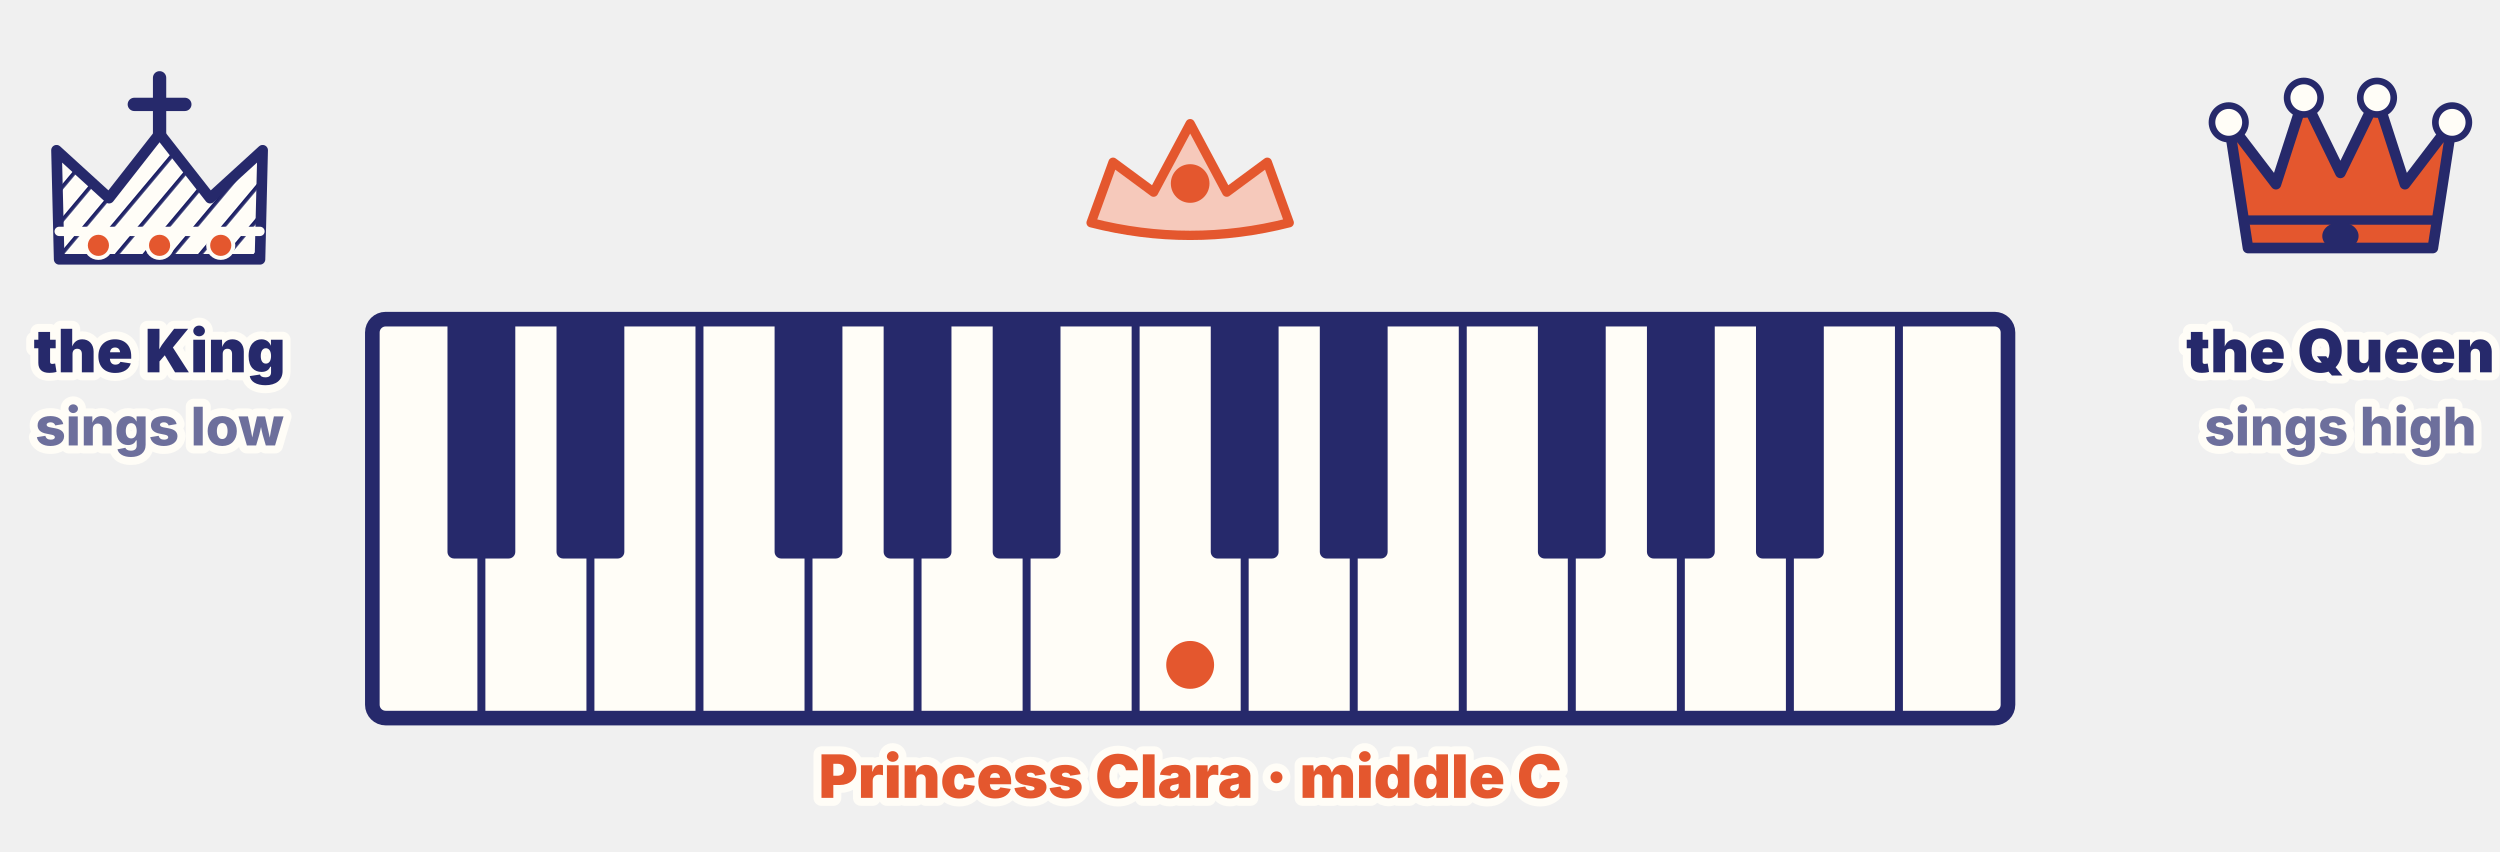
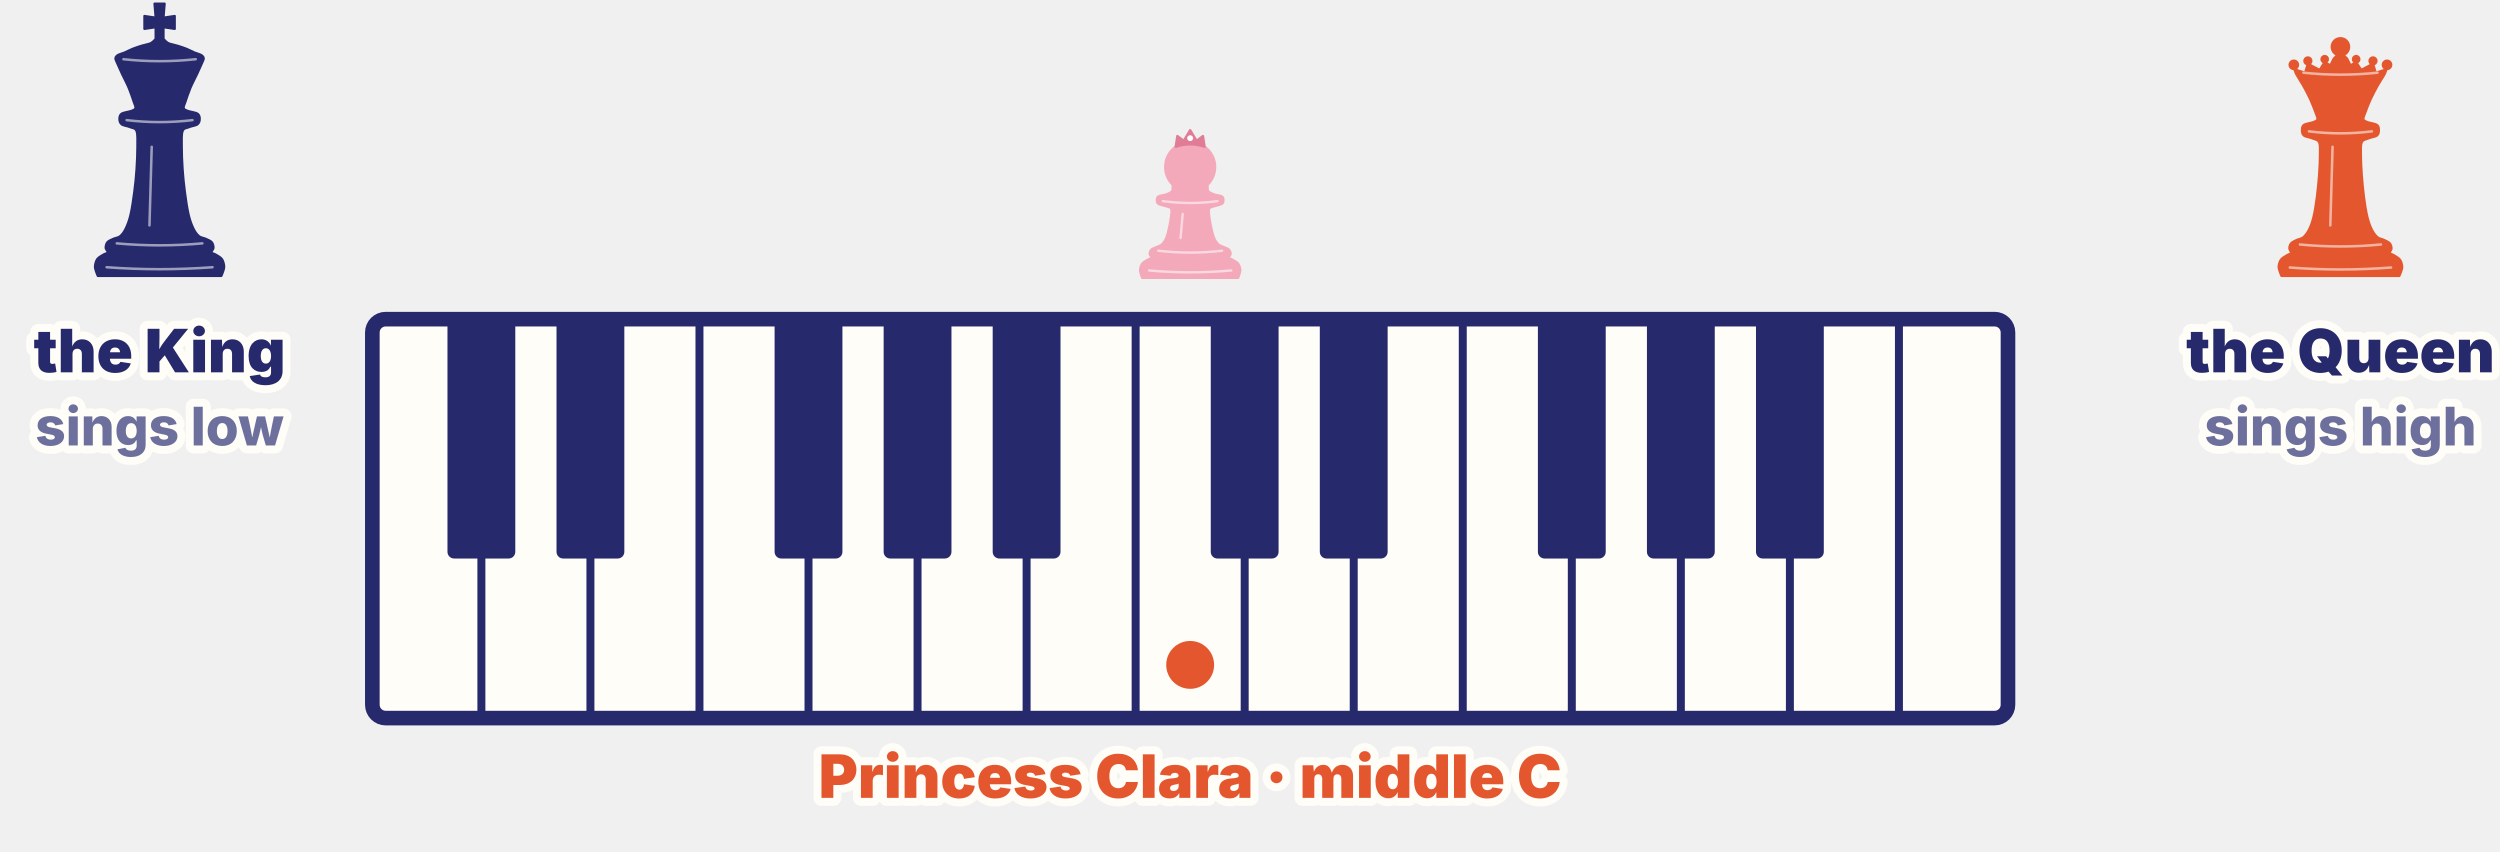
<svg xmlns="http://www.w3.org/2000/svg" viewBox="0 -4 376 128" width="752" height="256">
  <defs>
    <pattern id="penh1" width="3.2" height="3.2" patternUnits="userSpaceOnUse" patternTransform="rotate(40)">
      <rect width="3.2" height="3.2" fill="#fffdf7" />
      <line x1="0" y1="0" x2="0" y2="3.2" stroke="#26296b" stroke-width="1.15" />
    </pattern>
  </defs>
  <rect x="56" y="44" width="246" height="60" rx="2" fill="#fffdf7" stroke="#26296b" stroke-width="2.2" />
  <line x1="72.4" y1="44" x2="72.4" y2="104" fill="none" stroke="#26296b" stroke-width="1.2" stroke-linecap="round" />
  <line x1="88.8" y1="44" x2="88.8" y2="104" fill="none" stroke="#26296b" stroke-width="1.2" stroke-linecap="round" />
  <line x1="105.2" y1="44" x2="105.2" y2="104" fill="none" stroke="#26296b" stroke-width="1.2" stroke-linecap="round" />
  <line x1="121.6" y1="44" x2="121.6" y2="104" fill="none" stroke="#26296b" stroke-width="1.2" stroke-linecap="round" />
  <line x1="138" y1="44" x2="138" y2="104" fill="none" stroke="#26296b" stroke-width="1.2" stroke-linecap="round" />
  <line x1="154.4" y1="44" x2="154.4" y2="104" fill="none" stroke="#26296b" stroke-width="1.2" stroke-linecap="round" />
  <line x1="170.8" y1="44" x2="170.8" y2="104" fill="none" stroke="#26296b" stroke-width="1.2" stroke-linecap="round" />
  <line x1="187.2" y1="44" x2="187.2" y2="104" fill="none" stroke="#26296b" stroke-width="1.2" stroke-linecap="round" />
  <line x1="203.6" y1="44" x2="203.6" y2="104" fill="none" stroke="#26296b" stroke-width="1.2" stroke-linecap="round" />
  <line x1="220" y1="44" x2="220" y2="104" fill="none" stroke="#26296b" stroke-width="1.2" stroke-linecap="round" />
  <line x1="236.4" y1="44" x2="236.4" y2="104" fill="none" stroke="#26296b" stroke-width="1.2" stroke-linecap="round" />
  <line x1="252.8" y1="44" x2="252.8" y2="104" fill="none" stroke="#26296b" stroke-width="1.2" stroke-linecap="round" />
  <line x1="269.2" y1="44" x2="269.2" y2="104" fill="none" stroke="#26296b" stroke-width="1.2" stroke-linecap="round" />
  <line x1="285.6" y1="44" x2="285.6" y2="104" fill="none" stroke="#26296b" stroke-width="1.2" stroke-linecap="round" />
  <rect x="67.3" y="44" width="10.2" height="36" rx="1" fill="#26296b" />
  <rect x="83.7" y="44" width="10.2" height="36" rx="1" fill="#26296b" />
  <rect x="116.5" y="44" width="10.2" height="36" rx="1" fill="#26296b" />
  <rect x="132.9" y="44" width="10.2" height="36" rx="1" fill="#26296b" />
  <rect x="149.3" y="44" width="10.2" height="36" rx="1" fill="#26296b" />
  <rect x="182.1" y="44" width="10.2" height="36" rx="1" fill="#26296b" />
  <rect x="198.5" y="44" width="10.2" height="36" rx="1" fill="#26296b" />
  <rect x="231.3" y="44" width="10.2" height="36" rx="1" fill="#26296b" />
  <rect x="247.7" y="44" width="10.2" height="36" rx="1" fill="#26296b" />
  <rect x="264.1" y="44" width="10.2" height="36" rx="1" fill="#26296b" />
  <ellipse cx="179" cy="96" rx="3.6" ry="3.6" fill="#e4572e" />
-   <path d="M8.9,35 L8.5,18.6 L16.4,25.8 L24,16.1 L31.6,25.8 L39.5,18.6 L39.1,35 Z" fill="url(#penh1)" stroke="#26296b" stroke-width="1.6" stroke-linejoin="round" />
-   <line x1="8.9" y1="30.8" x2="39.1" y2="30.8" fill="none" stroke="#fffdf7" stroke-width="1.4" stroke-linecap="round" />
-   <ellipse cx="14.8" cy="32.9" rx="1.89" ry="1.89" fill="#e4572e" stroke="#fffdf7" stroke-width="0.6" />
-   <ellipse cx="24" cy="32.9" rx="1.89" ry="1.89" fill="#e4572e" stroke="#fffdf7" stroke-width="0.6" />
-   <ellipse cx="33.2" cy="32.9" rx="1.89" ry="1.89" fill="#e4572e" stroke="#fffdf7" stroke-width="0.6" />
-   <line x1="24" y1="16.1" x2="24" y2="7.7" fill="none" stroke="#26296b" stroke-width="2" stroke-linecap="round" />
-   <line x1="20.2" y1="11.7" x2="27.8" y2="11.7" fill="none" stroke="#26296b" stroke-width="2" stroke-linecap="round" />
-   <path d="M164.1,29.5 L167.4,20.4 L173.5,24.9 L179,14.6 L184.5,24.9 L190.6,20.4 L193.9,29.5 Q179,33.3 164.1,29.5 Z" fill="#f6c9bb" stroke="#e4572e" stroke-width="1.4" stroke-linejoin="round" />
-   <ellipse cx="179" cy="23.6" rx="2.907" ry="2.907" fill="#e4572e" />
-   <path d="M338.1,33.3 L335.2,14.4 L342.3,23.7 L346.5,10.7 L352,22 L357.5,10.7 L361.7,23.7 L368.8,14.4 L365.9,33.3 Z" fill="#e4572e" stroke="#26296b" stroke-width="1.6" stroke-linejoin="round" />
-   <ellipse cx="335.2" cy="14.4" rx="2.52" ry="2.52" fill="#fffdf7" stroke="#26296b" stroke-width="1" />
-   <ellipse cx="346.5" cy="10.7" rx="2.52" ry="2.52" fill="#fffdf7" stroke="#26296b" stroke-width="1" />
-   <ellipse cx="357.5" cy="10.7" rx="2.52" ry="2.52" fill="#fffdf7" stroke="#26296b" stroke-width="1" />
-   <ellipse cx="368.8" cy="14.4" rx="2.52" ry="2.52" fill="#fffdf7" stroke="#26296b" stroke-width="1" />
-   <line x1="337.7" y1="29.1" x2="366.3" y2="29.1" fill="none" stroke="#26296b" stroke-width="1.4" stroke-linecap="round" />
-   <ellipse cx="352" cy="31.5" rx="2.73" ry="2.1" fill="#26296b" />
+   <g transform="translate(24 37.5) scale(0.4222)">
+     <g fill="#26296b" stroke="#26296b" stroke-width="0.8" stroke-linejoin="round">
+       <path d="M-22 0 L22 0 C22.1 -0.25 22.43 -0.92 22.6 -1.5 C22.77 -2.08 23.07 -2.75 23 -3.5 C22.93 -4.25 22.7 -5.32 22.2 -6 C21.7 -6.68 20.62 -7.2 20 -7.6 C19.38 -8 18.63 -8 18.5 -8.4 C18.37 -8.8 19.18 -9.4 19.2 -10 C19.22 -10.6 19.05 -11.47 18.6 -12 C18.15 -12.53 17.27 -12.83 16.5 -13.2 C15.73 -13.57 14.75 -13.57 14 -14.2 C13.25 -14.83 12.62 -15.7 12 -17 C11.38 -18.3 10.8 -19.83 10.3 -22 C9.8 -24.17 9.35 -27.33 9 -30 C8.65 -32.67 8.38 -35.33 8.2 -38 C8.02 -40.67 7.9 -43.73 7.9 -46 C7.9 -48.27 7.77 -50.43 8.2 -51.6 C8.63 -52.77 9.62 -52.6 10.5 -53 C11.38 -53.4 12.87 -53.52 13.5 -54 C14.13 -54.48 14.3 -55.27 14.3 -55.9 C14.3 -56.53 14.22 -57.32 13.5 -57.8 C12.78 -58.28 10.82 -58.47 10 -58.8 C9.18 -59.13 8.73 -59.27 8.6 -59.8 C8.47 -60.33 8.8 -60.8 9.2 -62 C9.6 -63.2 10.3 -65.33 11 -67 C11.7 -68.67 12.7 -70.5 13.4 -72 C14.1 -73.5 14.82 -75.07 15.2 -76 C15.58 -76.93 15.77 -77.15 15.7 -77.6 C15.63 -78.05 15.35 -78.37 14.8 -78.7 C14.25 -79.03 13.27 -79.23 12.4 -79.6 C11.53 -79.97 10.6 -80.5 9.6 -80.9 C8.6 -81.3 7.43 -81.68 6.4 -82 C5.37 -82.32 4.1 -82.53 3.4 -82.8 C2.7 -83.07 2.4 -83.47 2.2 -83.6 L1.4 -84.4 L1.4 -88.6 L5.4 -88 L5.4 -92.6 L1.4 -92 L1.8 -97 L-1.8 -97 L-1.4 -92 L-5.4 -92.6 L-5.4 -88 L-1.4 -88.6 L-1.4 -84.4 L-2.2 -83.6 C-2.4 -83.47 -2.7 -83.07 -3.4 -82.8 C-4.1 -82.53 -5.37 -82.32 -6.4 -82 C-7.43 -81.68 -8.6 -81.3 -9.6 -80.9 C-10.6 -80.5 -11.53 -79.97 -12.4 -79.6 C-13.27 -79.23 -14.25 -79.03 -14.8 -78.7 C-15.35 -78.37 -15.63 -78.05 -15.7 -77.6 C-15.77 -77.15 -15.58 -76.93 -15.2 -76 C-14.82 -75.07 -14.1 -73.5 -13.4 -72 C-12.7 -70.5 -11.7 -68.67 -11 -67 C-10.3 -65.33 -9.6 -63.2 -9.2 -62 C-8.8 -60.8 -8.47 -60.33 -8.6 -59.8 C-8.73 -59.27 -9.18 -59.13 -10 -58.8 C-10.82 -58.47 -12.78 -58.28 -13.5 -57.8 C-14.22 -57.32 -14.3 -56.53 -14.3 -55.9 C-14.3 -55.27 -14.13 -54.48 -13.5 -54 C-12.87 -53.52 -11.38 -53.4 -10.5 -53 C-9.62 -52.6 -8.63 -52.77 -8.2 -51.6 C-7.77 -50.43 -7.9 -48.27 -7.9 -46 C-7.9 -43.73 -8.02 -40.67 -8.2 -38 C-8.38 -35.33 -8.65 -32.67 -9 -30 C-9.35 -27.33 -9.8 -24.17 -10.3 -22 C-10.8 -19.83 -11.38 -18.3 -12 -17 C-12.62 -15.7 -13.25 -14.83 -14 -14.2 C-14.75 -13.57 -15.73 -13.57 -16.5 -13.2 C-17.27 -12.83 -18.15 -12.53 -18.6 -12 C-19.05 -11.47 -19.22 -10.6 -19.2 -10 C-19.18 -9.4 -18.37 -8.8 -18.5 -8.4 C-18.63 -8 -19.38 -8 -20 -7.6 C-20.62 -7.2 -21.7 -6.68 -22.2 -6 C-22.7 -5.32 -22.93 -4.25 -23 -3.5 C-23.07 -2.75 -22.77 -2.08 -22.6 -1.5 C-22.43 -0.92 -22.1 -0.25 -22 0 Z" />
+     </g>
+     <g fill="none" stroke="#fff" stroke-opacity="0.55" stroke-width="0.9" stroke-linecap="round">
+       <path d="M-18.86 -3.1 Q0 -1.7 18.86 -3.1" />
+       <path d="M-15.25 -11.6 Q0 -10.2 15.25 -11.6" />
+       <path d="M-11.73 -55.5 Q0 -54.1 11.73 -55.5" />
+       <path d="M-12.87 -77.2 Q0 -75.8 12.87 -77.2" />
+       <path d="M-3.6 -18 L-2.8 -46" />
+     </g>
+   </g>
+   <g transform="translate(179 37.8) scale(0.4011)">
+     <g fill="#f4a9bb" stroke="#f4a9bb" stroke-width="0.8" stroke-linejoin="round">
+       <path d="M-18 0 L18 0 C18.08 -0.23 18.37 -0.87 18.5 -1.4 C18.63 -1.93 18.88 -2.53 18.8 -3.2 C18.72 -3.87 18.47 -4.8 18 -5.4 C17.53 -6 16.57 -6.43 16 -6.8 C15.43 -7.17 14.73 -7.23 14.6 -7.6 C14.47 -7.97 15.2 -8.5 15.2 -9 C15.2 -9.5 15.03 -10.17 14.6 -10.6 C14.17 -11.03 13.27 -11.27 12.6 -11.6 C11.93 -11.93 11.2 -12.03 10.6 -12.6 C10 -13.17 9.45 -13.93 9 -15 C8.55 -16.07 8.2 -17.67 7.9 -19 C7.6 -20.33 7.32 -21.83 7.2 -23 C7.08 -24.17 6.8 -25.33 7.2 -26 C7.6 -26.67 8.8 -26.7 9.6 -27 C10.4 -27.3 11.52 -27.43 12 -27.8 C12.48 -28.17 12.52 -28.73 12.5 -29.2 C12.48 -29.67 12.52 -30.23 11.9 -30.6 C11.28 -30.97 9.65 -31.07 8.8 -31.4 C7.95 -31.73 7.17 -32.1 6.8 -32.6 C6.43 -33.1 6.63 -34.1 6.6 -34.4 L-6.6 -34.4 C-6.63 -34.1 -6.43 -33.1 -6.8 -32.6 C-7.17 -32.1 -7.95 -31.73 -8.8 -31.4 C-9.65 -31.07 -11.28 -30.97 -11.9 -30.6 C-12.52 -30.23 -12.48 -29.67 -12.5 -29.2 C-12.52 -28.73 -12.48 -28.17 -12 -27.8 C-11.52 -27.43 -10.4 -27.3 -9.6 -27 C-8.8 -26.7 -7.6 -26.67 -7.2 -26 C-6.8 -25.33 -7.08 -24.17 -7.2 -23 C-7.32 -21.83 -7.6 -20.33 -7.9 -19 C-8.2 -17.67 -8.55 -16.07 -9 -15 C-9.45 -13.93 -10 -13.17 -10.6 -12.6 C-11.2 -12.03 -11.93 -11.93 -12.6 -11.6 C-13.27 -11.27 -14.17 -11.03 -14.6 -10.6 C-15.03 -10.17 -15.2 -9.5 -15.2 -9 C-15.2 -8.5 -14.47 -7.97 -14.6 -7.6 C-14.73 -7.23 -15.43 -7.17 -16 -6.8 C-16.57 -6.43 -17.53 -6 -18 -5.4 C-18.47 -4.8 -18.72 -3.87 -18.8 -3.2 C-18.88 -2.53 -18.63 -1.93 -18.5 -1.4 C-18.37 -0.87 -18.08 -0.23 -18 0 Z" />
+       <circle cx="0" cy="-41.6" r="9.4" />
+     </g>
+     <g fill="none" stroke="#fff" stroke-opacity="0.55" stroke-width="0.9" stroke-linecap="round">
+       <path d="M-15.42 -2.8 Q0 -1.4 15.42 -2.8" />
+       <path d="M-11.97 -10.2 Q0 -8.8 11.97 -10.2" />
+       <path d="M-10.25 -28.8 Q0 -27.4 10.25 -28.8" />
+       <path d="M-3.6 -15 L-2.8 -24" />
+     </g>
+     <path d="M-5.4 -49.2 L-4.8 -53.2 L-2.4 -51.4 L0 -55.4 L2.4 -51.4 L4.8 -53.2 L5.4 -49.2 Q0 -51 -5.4 -49.2 Z" fill="#e07c96" stroke="#e07c96" stroke-width="0.9" stroke-linejoin="round" />
+     <circle cx="0" cy="-52.4" r="1.1" fill="#fff" />
+   </g>
+   <g transform="translate(352 37.5) scale(0.4222)">
+     <g fill="#e4572e" stroke="#e4572e" stroke-width="0.8" stroke-linejoin="round">
+       <path d="M-21 0 L21 0 C21.1 -0.25 21.43 -0.93 21.6 -1.5 C21.77 -2.07 22.07 -2.68 22 -3.4 C21.93 -4.12 21.7 -5.13 21.2 -5.8 C20.7 -6.47 19.6 -7 19 -7.4 C18.4 -7.8 17.73 -7.8 17.6 -8.2 C17.47 -8.6 18.2 -9.23 18.2 -9.8 C18.2 -10.37 18.03 -11.1 17.6 -11.6 C17.17 -12.1 16.33 -12.43 15.6 -12.8 C14.87 -13.17 13.93 -13.18 13.2 -13.8 C12.47 -14.42 11.8 -15.3 11.2 -16.5 C10.6 -17.7 10.07 -19.08 9.6 -21 C9.13 -22.92 8.73 -25.5 8.4 -28 C8.07 -30.5 7.78 -33.5 7.6 -36 C7.42 -38.5 7.3 -41.07 7.3 -43 C7.3 -44.93 7.15 -46.6 7.6 -47.6 C8.05 -48.6 9.1 -48.6 10 -49 C10.9 -49.4 12.38 -49.52 13 -50 C13.62 -50.48 13.7 -51.27 13.7 -51.9 C13.7 -52.53 13.68 -53.32 13 -53.8 C12.32 -54.28 10.4 -54.47 9.6 -54.8 C8.8 -55.13 8.33 -55.27 8.2 -55.8 C8.07 -56.33 8.37 -56.8 8.8 -58 C9.23 -59.2 10.03 -61.33 10.8 -63 C11.57 -64.67 12.6 -66.57 13.4 -68 C14.2 -69.43 15.1 -70.67 15.6 -71.6 C16.1 -72.53 16.27 -73.27 16.4 -73.6 L12.6 -72.4 L11.6 -75.6 L7.4 -73.4 L5.6 -76.2 L3.6 -75 L2.4 -77.4 L1.2 -78.6 L-1.2 -78.6 L-2.4 -77.4 L-3.6 -75 L-5.6 -76.2 L-7.4 -73.4 L-11.6 -75.6 L-12.6 -72.4 L-16.4 -73.6 C-16.27 -73.27 -16.1 -72.53 -15.6 -71.6 C-15.1 -70.67 -14.2 -69.43 -13.4 -68 C-12.6 -66.57 -11.57 -64.67 -10.8 -63 C-10.03 -61.33 -9.23 -59.2 -8.8 -58 C-8.37 -56.8 -8.07 -56.33 -8.2 -55.8 C-8.33 -55.27 -8.8 -55.13 -9.6 -54.8 C-10.4 -54.47 -12.32 -54.28 -13 -53.8 C-13.68 -53.32 -13.7 -52.53 -13.7 -51.9 C-13.7 -51.27 -13.62 -50.48 -13 -50 C-12.38 -49.52 -10.9 -49.4 -10 -49 C-9.1 -48.6 -8.05 -48.6 -7.6 -47.6 C-7.15 -46.6 -7.3 -44.93 -7.3 -43 C-7.3 -41.07 -7.42 -38.5 -7.6 -36 C-7.78 -33.5 -8.07 -30.5 -8.4 -28 C-8.73 -25.5 -9.13 -22.92 -9.6 -21 C-10.07 -19.08 -10.6 -17.7 -11.2 -16.5 C-11.8 -15.3 -12.47 -14.42 -13.2 -13.8 C-13.93 -13.18 -14.87 -13.17 -15.6 -12.8 C-16.33 -12.43 -17.17 -12.1 -17.6 -11.6 C-18.03 -11.1 -18.2 -10.37 -18.2 -9.8 C-18.2 -9.23 -17.47 -8.6 -17.6 -8.2 C-17.73 -7.8 -18.4 -7.8 -19 -7.4 C-19.6 -7 -20.7 -6.47 -21.2 -5.8 C-21.7 -5.13 -21.93 -4.12 -22 -3.4 C-22.07 -2.68 -21.77 -2.07 -21.6 -1.5 C-21.43 -0.93 -21.1 -0.25 -21 0 Z" />
+       <circle cx="16.6" cy="-75.2" r="1.5" />
+       <circle cx="11.6" cy="-76.6" r="1.25" />
+       <circle cx="5.6" cy="-77.2" r="1.15" />
+       <circle cx="-5.6" cy="-77.2" r="1.15" />
+       <circle cx="-11.6" cy="-76.6" r="1.25" />
+       <circle cx="-16.6" cy="-75.2" r="1.5" />
+       <circle cx="0" cy="-81.6" r="3.1" />
+     </g>
+     <g fill="none" stroke="#fff" stroke-opacity="0.55" stroke-width="0.9" stroke-linecap="round">
+       <path d="M-18.04 -3 Q0 -1.6 18.04 -3" />
+       <path d="M-14.43 -11.2 Q0 -9.8 14.43 -11.2" />
+       <path d="M-11.23 -51.5 Q0 -50.1 11.23 -51.5" />
+       <path d="M-13.19 -72.4 Q0 -71 13.19 -72.4" />
+       <path d="M-3.6 -18 L-2.8 -46" />
+     </g>
+   </g>
  <text x="24" y="52" text-anchor="middle" font-size="9" font-weight="900" fill="#26296b" font-family="Inter,sans-serif" stroke="#fffdf7" stroke-width="2.4" stroke-linejoin="round" paint-order="stroke">the King</text>
  <text x="24" y="63" text-anchor="middle" font-size="8" font-weight="800" fill="#6d6f9c" font-family="Inter,sans-serif" stroke="#fffdf7" stroke-width="2.4" stroke-linejoin="round" paint-order="stroke">sings low</text>
  <text x="352" y="52" text-anchor="middle" font-size="9" font-weight="900" fill="#26296b" font-family="Inter,sans-serif" stroke="#fffdf7" stroke-width="2.4" stroke-linejoin="round" paint-order="stroke">the Queen</text>
  <text x="352" y="63" text-anchor="middle" font-size="8" font-weight="800" fill="#6d6f9c" font-family="Inter,sans-serif" stroke="#fffdf7" stroke-width="2.4" stroke-linejoin="round" paint-order="stroke">sings high</text>
  <text x="179" y="116" text-anchor="middle" font-size="9" font-weight="900" fill="#e4572e" font-family="Inter,sans-serif" stroke="#fffdf7" stroke-width="2.4" stroke-linejoin="round" paint-order="stroke">Princess Clara · middle C</text>
</svg>
